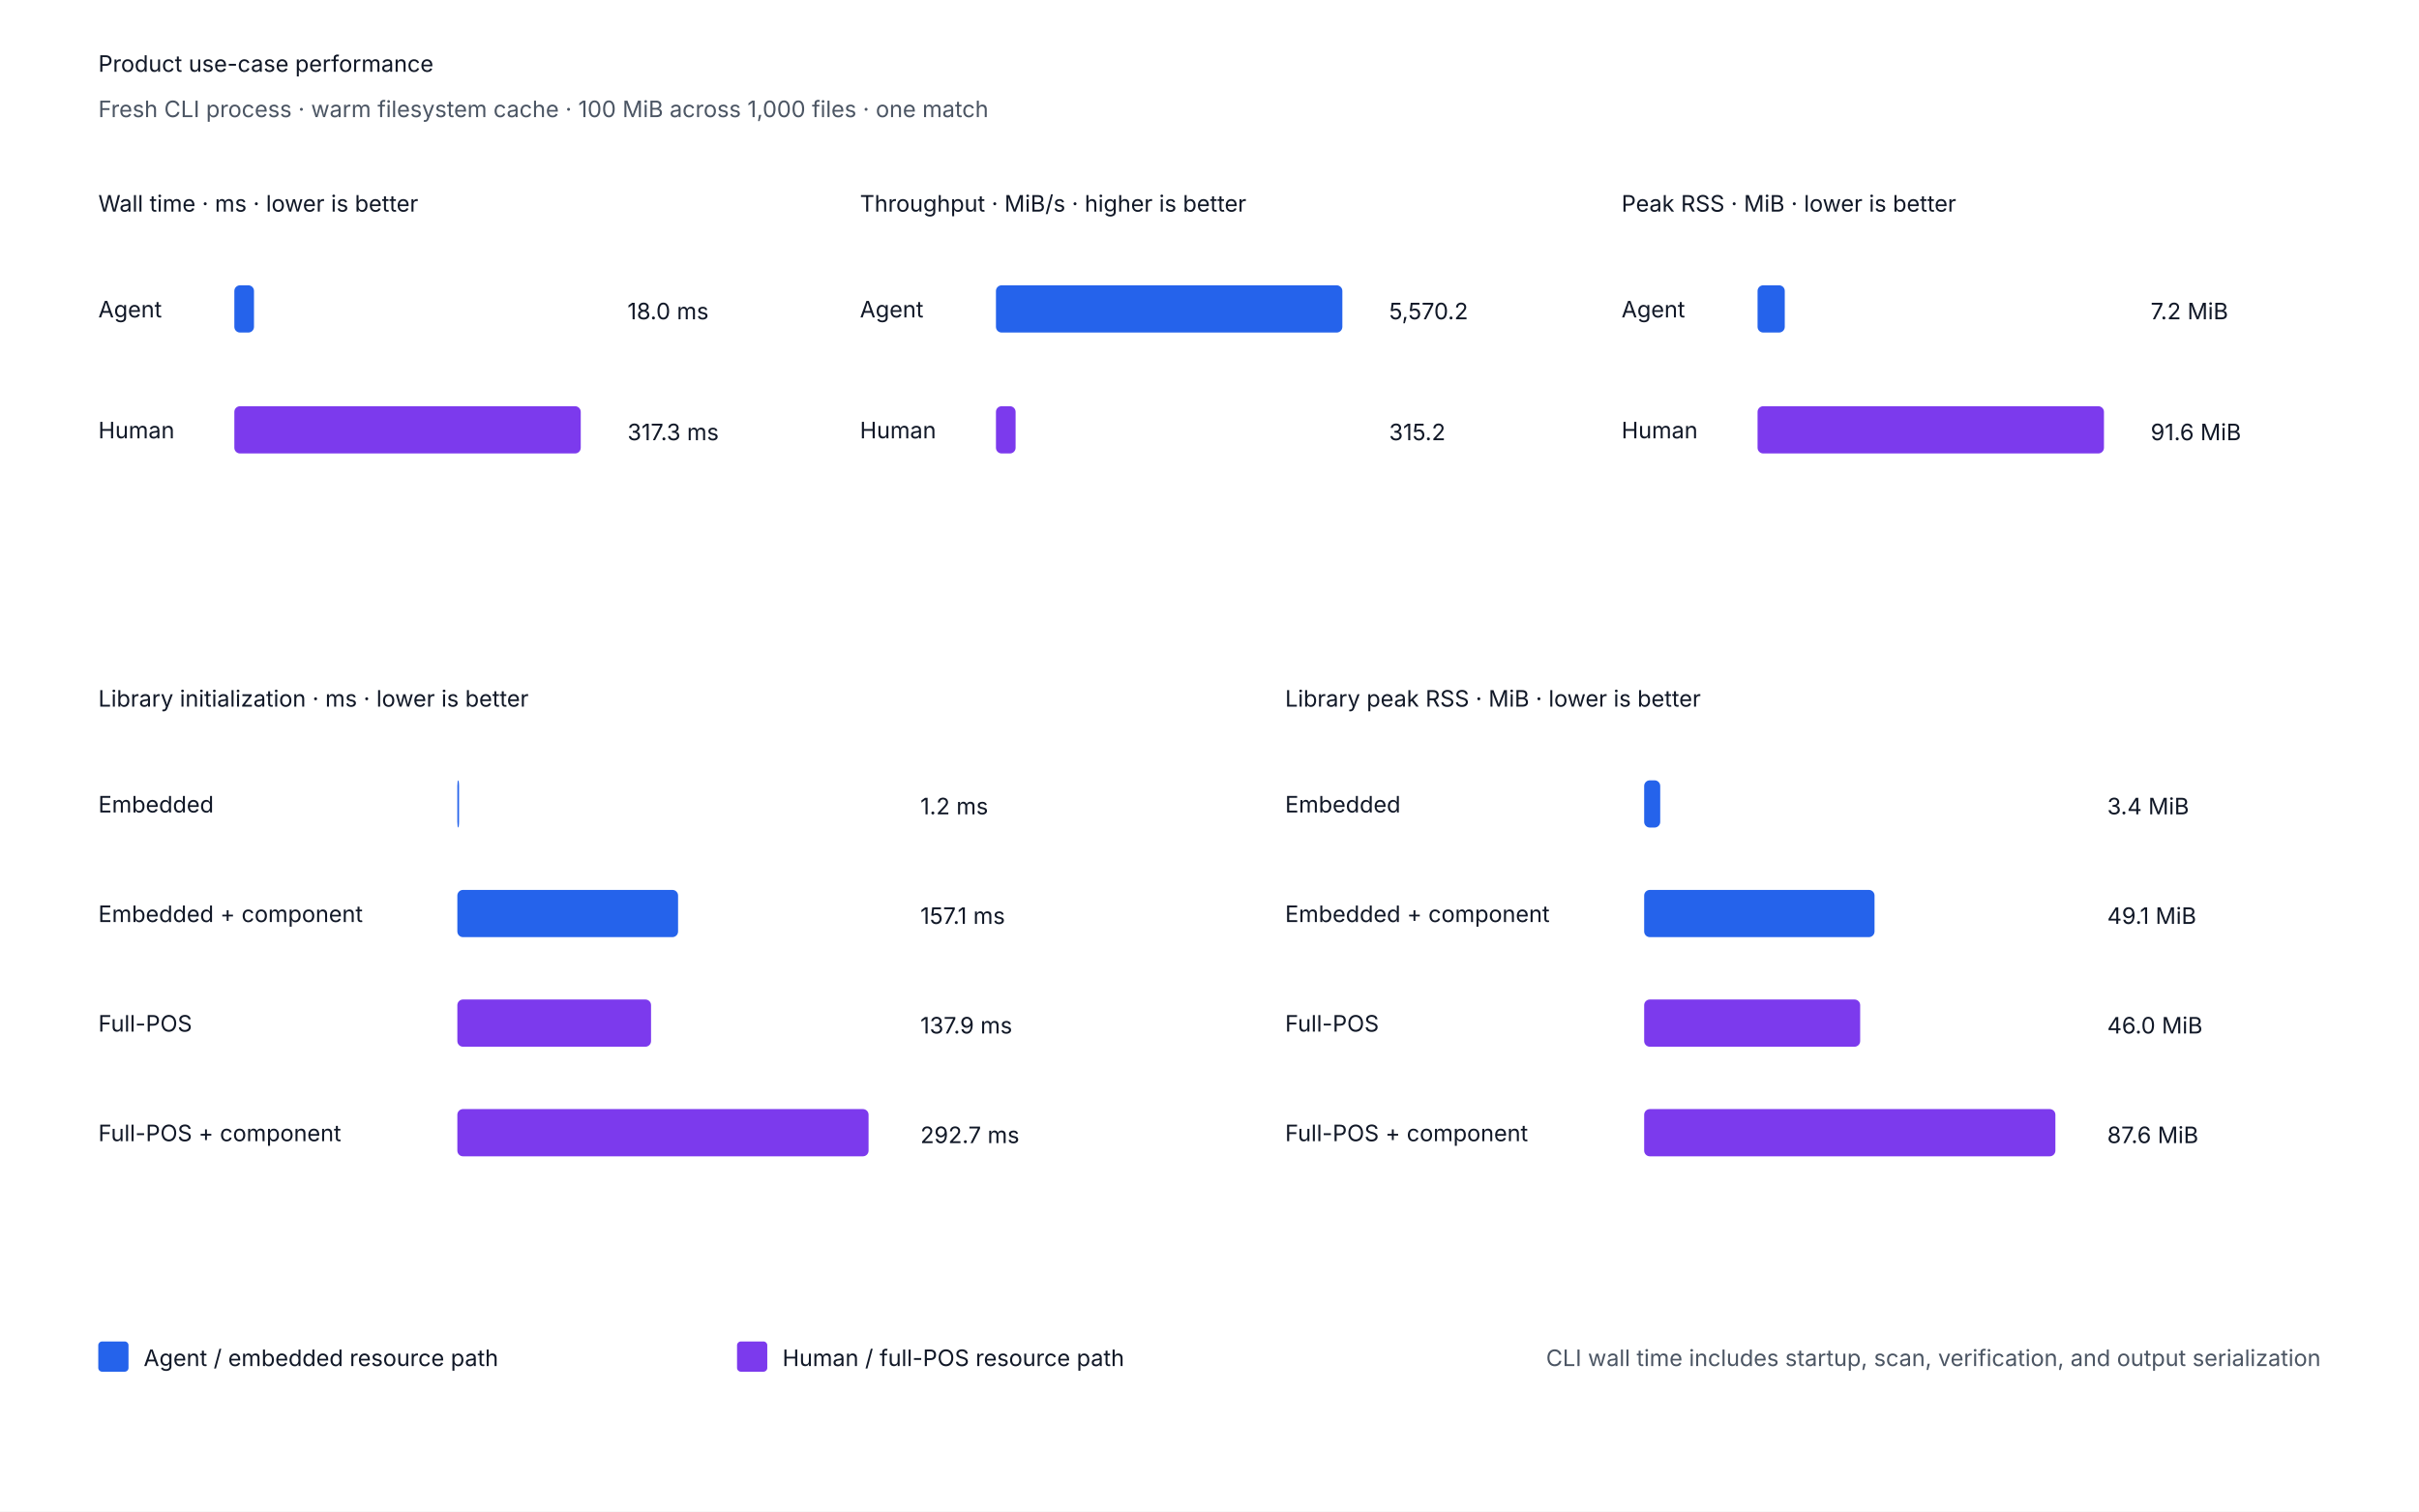
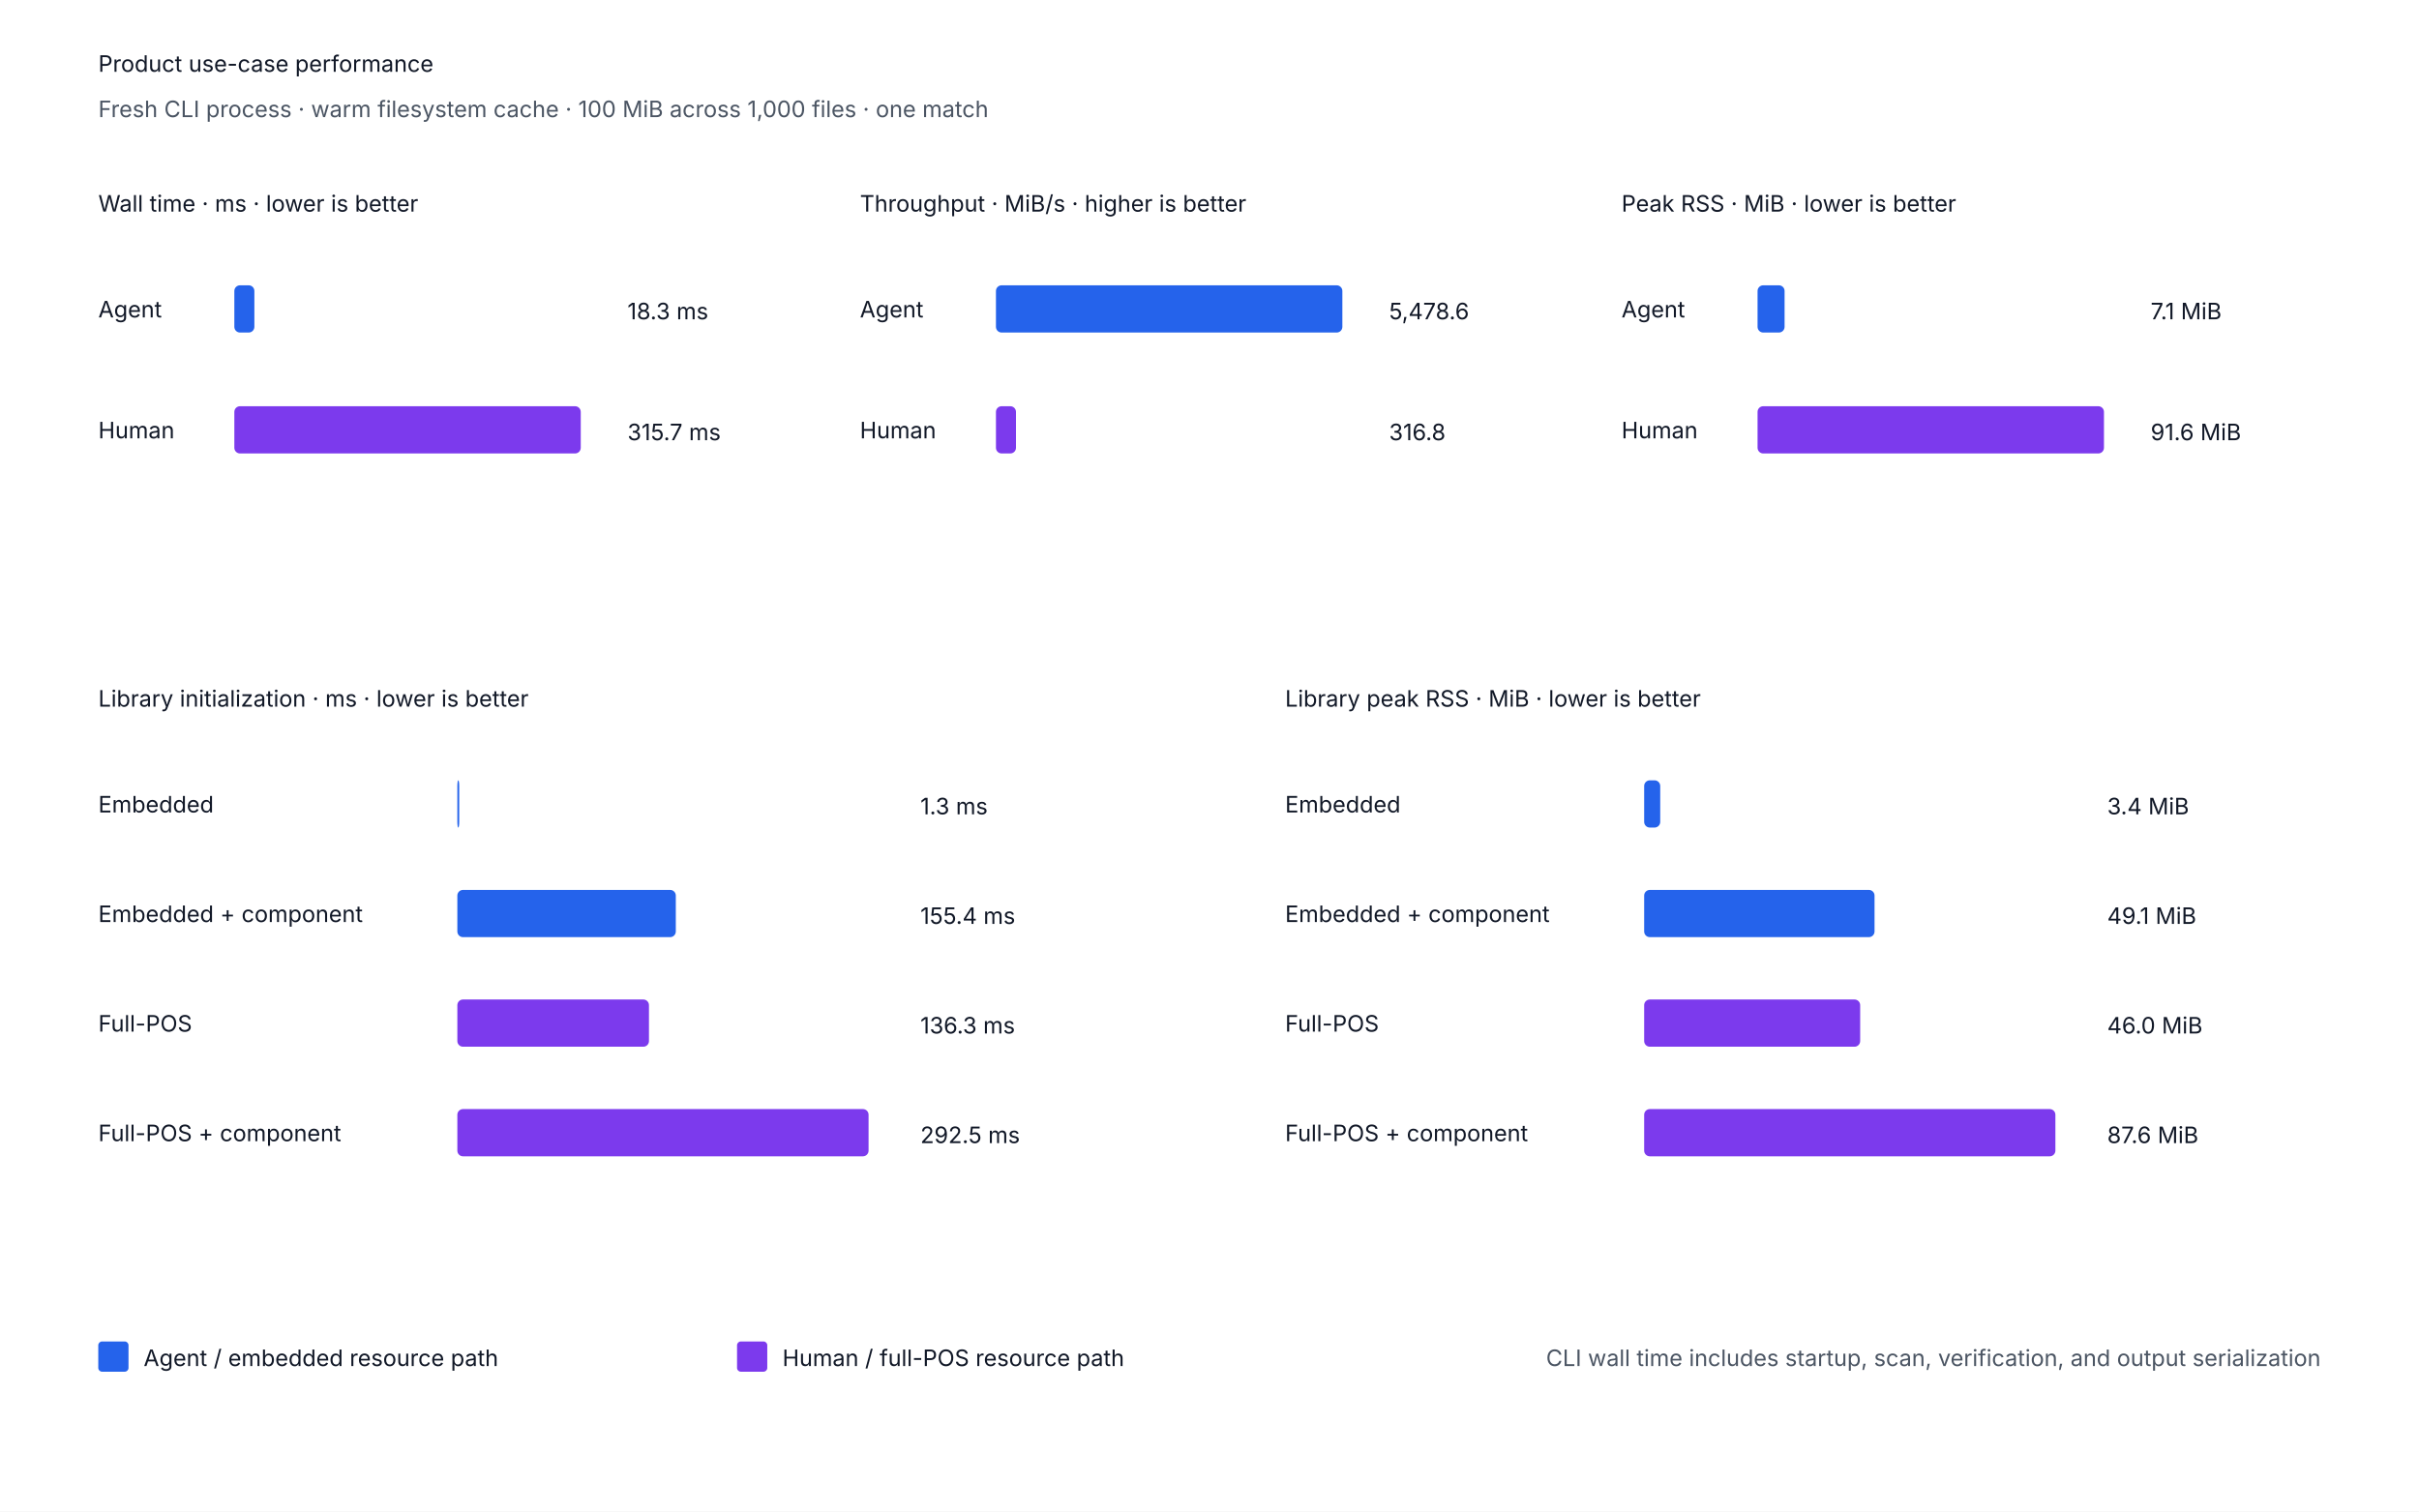
<svg xmlns="http://www.w3.org/2000/svg" width="1280" height="800" viewBox="0 0 1280 800" role="img" aria-labelledby="title desc">
  <style>
  .background { fill: #ffffff; }
  text { fill: #111827; font-family: -apple-system, BlinkMacSystemFont, "Segoe UI", sans-serif; }
  .muted { fill: #4b5563; }
  .grid { stroke: #d1d5db; stroke-width: 1; }
  .axis { stroke: #6b7280; stroke-width: 1; }
  @media (prefers-color-scheme: dark) {
    .background { fill: #0d1117; }
    text { fill: #f3f4f6; }
    .muted { fill: #9ca3af; }
    .grid { stroke: #374151; }
    .axis { stroke: #9ca3af; }
  }
</style>
  <rect class="background" width="1280" height="800" />
  <text x="52.0" y="38.0" text-anchor="start">Product use-case performance</text>
  <text x="52.0" y="62.0" text-anchor="start" class="muted">Fresh CLI process · warm filesystem cache · 100 MiB across 1,000 files · one match</text>
  <text x="52.0" y="112.0" text-anchor="start">Wall time · ms · lower is better</text>
  <text x="52.0" y="168.0" text-anchor="start">Agent</text>
-   <rect x="124.0" y="151.0" width="10.4" height="25.0" rx="3" fill="#2563eb" />
-   <text x="332.0" y="169.0" text-anchor="start">18.0 ms</text>
+   <rect x="124.0" y="151.0" width="10.6" height="25.0" rx="3" fill="#2563eb" />
+   <text x="332.0" y="169.0" text-anchor="start">18.3 ms</text>
  <text x="52.0" y="232.0" text-anchor="start">Human</text>
  <rect x="124.0" y="215.0" width="183.3" height="25.0" rx="3" fill="#7c3aed" />
-   <text x="332.0" y="233.0" text-anchor="start">317.3 ms</text>
+   <text x="332.0" y="233.0" text-anchor="start">315.7 ms</text>
  <text x="455.0" y="112.0" text-anchor="start">Throughput · MiB/s · higher is better</text>
  <text x="455.0" y="168.0" text-anchor="start">Agent</text>
  <rect x="527.0" y="151.0" width="183.3" height="25.0" rx="3" fill="#2563eb" />
-   <text x="735.0" y="169.0" text-anchor="start">5,570.2</text>
+   <text x="735.0" y="169.0" text-anchor="start">5,478.6</text>
  <text x="455.0" y="232.0" text-anchor="start">Human</text>
-   <rect x="527.0" y="215.0" width="10.4" height="25.0" rx="3" fill="#7c3aed" />
-   <text x="735.0" y="233.0" text-anchor="start">315.2</text>
+   <rect x="527.0" y="215.0" width="10.6" height="25.0" rx="3" fill="#7c3aed" />
+   <text x="735.0" y="233.0" text-anchor="start">316.8</text>
  <text x="858.0" y="112.0" text-anchor="start">Peak RSS · MiB · lower is better</text>
  <text x="858.0" y="168.0" text-anchor="start">Agent</text>
-   <rect x="930.0" y="151.0" width="14.4" height="25.0" rx="3" fill="#2563eb" />
-   <text x="1138.0" y="169.0" text-anchor="start">7.2 MiB</text>
+   <rect x="930.0" y="151.0" width="14.3" height="25.0" rx="3" fill="#2563eb" />
+   <text x="1138.0" y="169.0" text-anchor="start">7.1 MiB</text>
  <text x="858.0" y="232.0" text-anchor="start">Human</text>
  <rect x="930.0" y="215.0" width="183.3" height="25.0" rx="3" fill="#7c3aed" />
  <text x="1138.0" y="233.0" text-anchor="start">91.6 MiB</text>
  <text x="52.0" y="374.0" text-anchor="start">Library initialization · ms · lower is better</text>
  <text x="52.0" y="430.0" text-anchor="start">Embedded</text>
-   <rect x="242.0" y="413.0" width="0.9" height="25.0" rx="3" fill="#2563eb" />
-   <text x="487.0" y="431.0" text-anchor="start">1.2 ms</text>
+   <rect x="242.0" y="413.0" width="1.0" height="25.0" rx="3" fill="#2563eb" />
+   <text x="487.0" y="431.0" text-anchor="start">1.3 ms</text>
  <text x="52.0" y="488.0" text-anchor="start">Embedded + component</text>
-   <rect x="242.0" y="471.0" width="116.8" height="25.0" rx="3" fill="#2563eb" />
-   <text x="487.0" y="489.0" text-anchor="start">157.1 ms</text>
+   <rect x="242.0" y="471.0" width="115.6" height="25.0" rx="3" fill="#2563eb" />
+   <text x="487.0" y="489.0" text-anchor="start">155.4 ms</text>
  <text x="52.0" y="546.0" text-anchor="start">Full-POS</text>
-   <rect x="242.0" y="529.0" width="102.5" height="25.0" rx="3" fill="#7c3aed" />
-   <text x="487.0" y="547.0" text-anchor="start">137.9 ms</text>
+   <rect x="242.0" y="529.0" width="101.4" height="25.0" rx="3" fill="#7c3aed" />
+   <text x="487.0" y="547.0" text-anchor="start">136.3 ms</text>
  <text x="52.0" y="604.0" text-anchor="start">Full-POS + component</text>
  <rect x="242.0" y="587.0" width="217.6" height="25.0" rx="3" fill="#7c3aed" />
-   <text x="487.0" y="605.0" text-anchor="start">292.7 ms</text>
+   <text x="487.0" y="605.0" text-anchor="start">292.5 ms</text>
  <text x="680.0" y="374.0" text-anchor="start">Library peak RSS · MiB · lower is better</text>
  <text x="680.0" y="430.0" text-anchor="start">Embedded</text>
  <rect x="870.0" y="413.0" width="8.5" height="25.0" rx="3" fill="#2563eb" />
  <text x="1115.0" y="431.0" text-anchor="start">3.4 MiB</text>
  <text x="680.0" y="488.0" text-anchor="start">Embedded + component</text>
  <rect x="870.0" y="471.0" width="121.9" height="25.0" rx="3" fill="#2563eb" />
  <text x="1115.0" y="489.0" text-anchor="start">49.1 MiB</text>
  <text x="680.0" y="546.0" text-anchor="start">Full-POS</text>
  <rect x="870.0" y="529.0" width="114.3" height="25.0" rx="3" fill="#7c3aed" />
  <text x="1115.0" y="547.0" text-anchor="start">46.0 MiB</text>
  <text x="680.0" y="604.0" text-anchor="start">Full-POS + component</text>
  <rect x="870.0" y="587.0" width="217.6" height="25.0" rx="3" fill="#7c3aed" />
  <text x="1115.0" y="605.0" text-anchor="start">87.6 MiB</text>
  <rect x="52.0" y="710.0" width="16.0" height="16.0" rx="2" fill="#2563eb" />
  <text x="76.0" y="723.0" text-anchor="start">Agent / embedded resource path</text>
  <rect x="390.0" y="710.0" width="16.0" height="16.0" rx="2" fill="#7c3aed" />
  <text x="414.0" y="723.0" text-anchor="start">Human / full-POS resource path</text>
  <text x="1228.0" y="723.0" text-anchor="end" class="muted">CLI wall time includes startup, scan, verification, and output serialization</text>
</svg>
